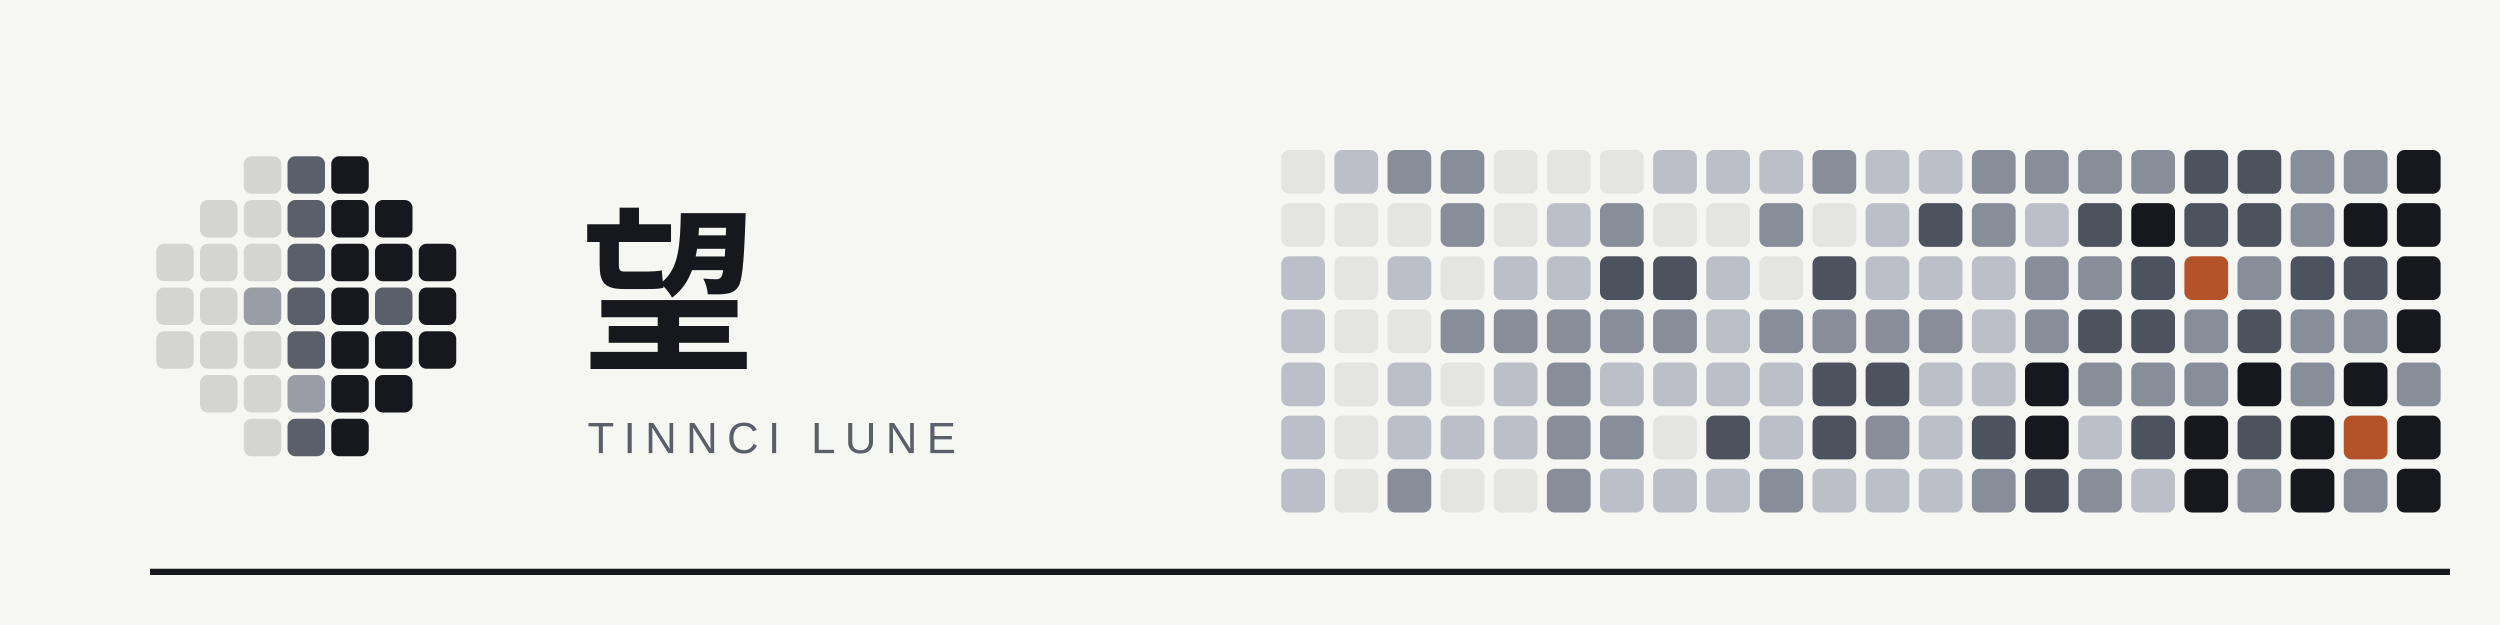
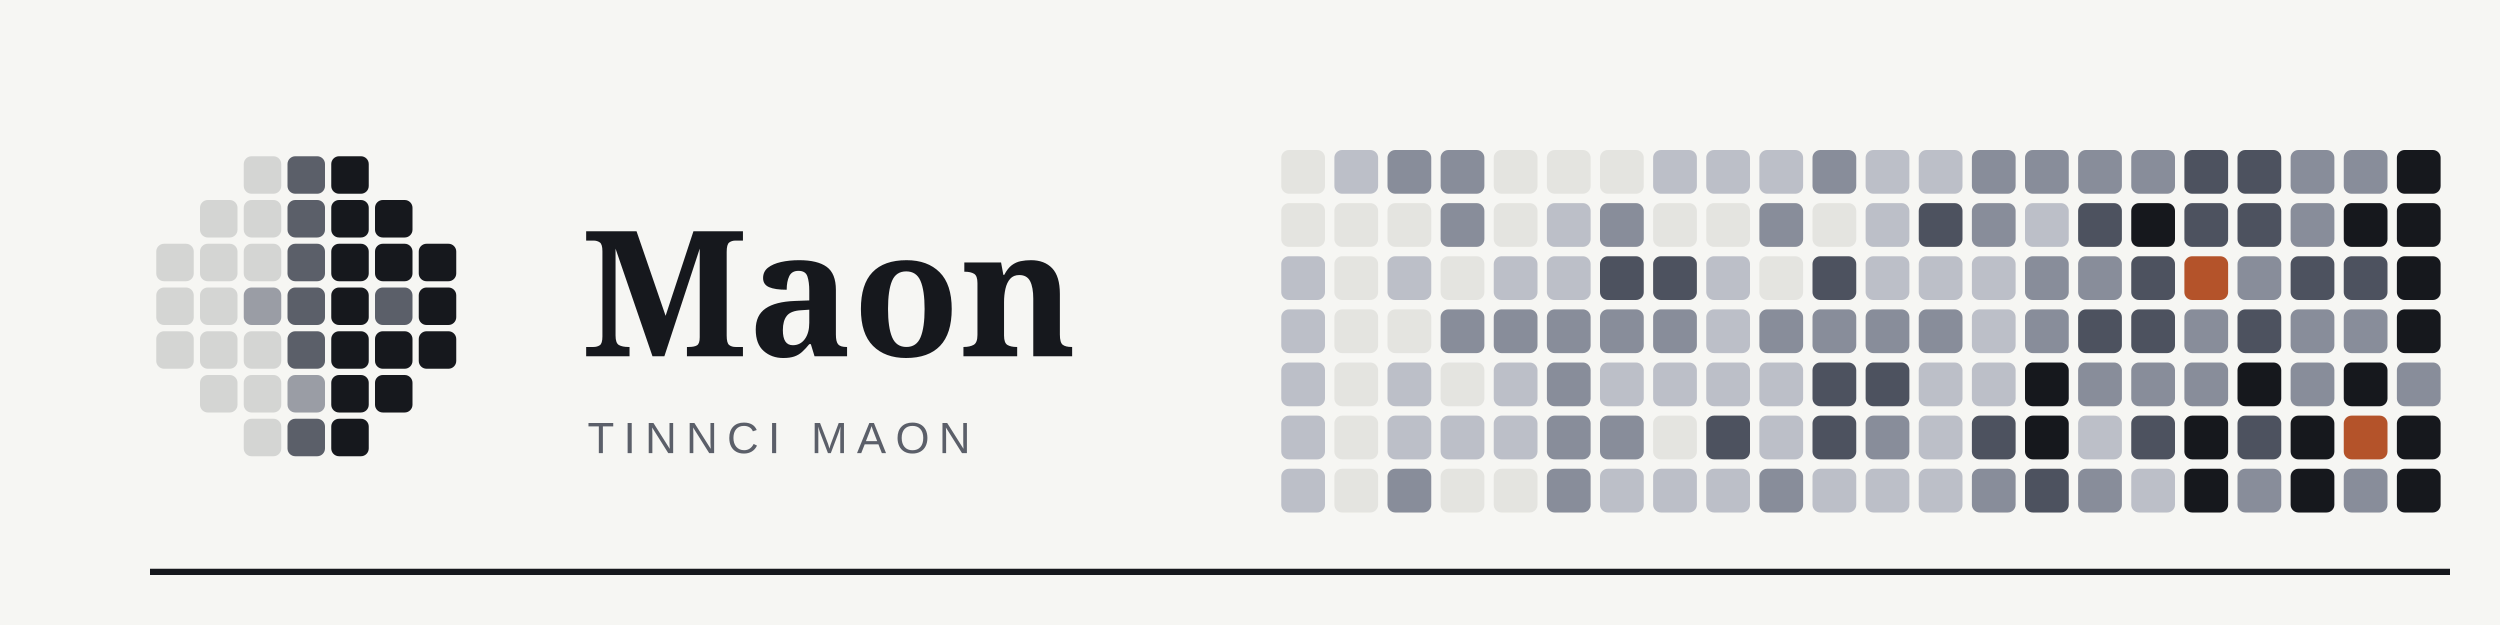
<svg xmlns="http://www.w3.org/2000/svg" viewBox="0 0 1600 400" width="1600" height="400">
  <style>
    .c { animation: in 360ms cubic-bezier(.2,.8,.2,1) both; transform-box: fill-box; transform-origin: 50% 100%; }
    @keyframes in { from { opacity: 0; transform: scaleY(.2); } }
    @media (prefers-reduced-motion: reduce) { .c { animation: none; } }
  </style>
  <rect width="1600" height="400" fill="#f6f6f3" />
  <rect x="156" y="100" width="24" height="24" rx="5" fill="#d4d5d3" />
  <rect x="184" y="100" width="24" height="24" rx="5" fill="#5b5f69" />
  <rect x="212" y="100" width="24" height="24" rx="5" fill="#16181d" />
  <rect x="128" y="128" width="24" height="24" rx="5" fill="#d4d5d3" />
  <rect x="156" y="128" width="24" height="24" rx="5" fill="#d4d5d3" />
  <rect x="184" y="128" width="24" height="24" rx="5" fill="#5b5f69" />
  <rect x="212" y="128" width="24" height="24" rx="5" fill="#16181d" />
  <rect x="240" y="128" width="24" height="24" rx="5" fill="#16181d" />
  <rect x="100" y="156" width="24" height="24" rx="5" fill="#d4d5d3" />
  <rect x="128" y="156" width="24" height="24" rx="5" fill="#d4d5d3" />
  <rect x="156" y="156" width="24" height="24" rx="5" fill="#d4d5d3" />
  <rect x="184" y="156" width="24" height="24" rx="5" fill="#5b5f69" />
  <rect x="212" y="156" width="24" height="24" rx="5" fill="#16181d" />
  <rect x="240" y="156" width="24" height="24" rx="5" fill="#16181d" />
  <rect x="268" y="156" width="24" height="24" rx="5" fill="#16181d" />
  <rect x="100" y="184" width="24" height="24" rx="5" fill="#d4d5d3" />
  <rect x="128" y="184" width="24" height="24" rx="5" fill="#d4d5d3" />
  <rect x="156" y="184" width="24" height="24" rx="5" fill="#9a9da5" />
  <rect x="184" y="184" width="24" height="24" rx="5" fill="#5b5f69" />
  <rect x="212" y="184" width="24" height="24" rx="5" fill="#16181d" />
  <rect x="240" y="184" width="24" height="24" rx="5" fill="#5b5f69" />
  <rect x="268" y="184" width="24" height="24" rx="5" fill="#16181d" />
  <rect x="100" y="212" width="24" height="24" rx="5" fill="#d4d5d3" />
  <rect x="128" y="212" width="24" height="24" rx="5" fill="#d4d5d3" />
  <rect x="156" y="212" width="24" height="24" rx="5" fill="#d4d5d3" />
  <rect x="184" y="212" width="24" height="24" rx="5" fill="#5b5f69" />
  <rect x="212" y="212" width="24" height="24" rx="5" fill="#16181d" />
  <rect x="240" y="212" width="24" height="24" rx="5" fill="#16181d" />
  <rect x="268" y="212" width="24" height="24" rx="5" fill="#16181d" />
  <rect x="128" y="240" width="24" height="24" rx="5" fill="#d4d5d3" />
  <rect x="156" y="240" width="24" height="24" rx="5" fill="#d4d5d3" />
  <rect x="184" y="240" width="24" height="24" rx="5" fill="#9a9da5" />
  <rect x="212" y="240" width="24" height="24" rx="5" fill="#16181d" />
  <rect x="240" y="240" width="24" height="24" rx="5" fill="#16181d" />
  <rect x="156" y="268" width="24" height="24" rx="5" fill="#d4d5d3" />
  <rect x="184" y="268" width="24" height="24" rx="5" fill="#5b5f69" />
  <rect x="212" y="268" width="24" height="24" rx="5" fill="#16181d" />
-   <text x="372" y="228" font-family="'Noto Serif SC','Source Han Serif SC','Songti SC',Georgia,serif" font-size="112" font-weight="700" fill="#16181d">望</text>
-   <text x="376" y="290" font-family="'Segoe UI','Helvetica Neue',Arial,sans-serif" font-size="28" letter-spacing="6" fill="#5b5f69">TINNCI LUNE</text>
+   <text x="372" y="228" font-family="'Noto Serif SC','Source Han Serif SC','Songti SC',Georgia,serif" font-size="112" font-weight="700" fill="#16181d">Maon</text>
+   <text x="376" y="290" font-family="'Segoe UI','Helvetica Neue',Arial,sans-serif" font-size="28" letter-spacing="6" fill="#5b5f69">TINNCI MAON</text>
  <rect class="c" style="animation-delay:0ms" x="820" y="96" width="28" height="28" rx="5" fill="#e4e4e0" />
  <rect class="c" style="animation-delay:12ms" x="820" y="130" width="28" height="28" rx="5" fill="#e4e4e0" />
  <rect class="c" style="animation-delay:24ms" x="820" y="164" width="28" height="28" rx="5" fill="#bcbfc8" />
  <rect class="c" style="animation-delay:36ms" x="820" y="198" width="28" height="28" rx="5" fill="#bcbfc8" />
  <rect class="c" style="animation-delay:48ms" x="820" y="232" width="28" height="28" rx="5" fill="#bcbfc8" />
  <rect class="c" style="animation-delay:60ms" x="820" y="266" width="28" height="28" rx="5" fill="#bcbfc8" />
  <rect class="c" style="animation-delay:72ms" x="820" y="300" width="28" height="28" rx="5" fill="#bcbfc8" />
  <rect class="c" style="animation-delay:45ms" x="854" y="96" width="28" height="28" rx="5" fill="#bcbfc8" />
  <rect class="c" style="animation-delay:57ms" x="854" y="130" width="28" height="28" rx="5" fill="#e4e4e0" />
  <rect class="c" style="animation-delay:69ms" x="854" y="164" width="28" height="28" rx="5" fill="#e4e4e0" />
  <rect class="c" style="animation-delay:81ms" x="854" y="198" width="28" height="28" rx="5" fill="#e4e4e0" />
  <rect class="c" style="animation-delay:93ms" x="854" y="232" width="28" height="28" rx="5" fill="#e4e4e0" />
  <rect class="c" style="animation-delay:105ms" x="854" y="266" width="28" height="28" rx="5" fill="#e4e4e0" />
  <rect class="c" style="animation-delay:117ms" x="854" y="300" width="28" height="28" rx="5" fill="#e4e4e0" />
  <rect class="c" style="animation-delay:90ms" x="888" y="96" width="28" height="28" rx="5" fill="#888d9a" />
  <rect class="c" style="animation-delay:102ms" x="888" y="130" width="28" height="28" rx="5" fill="#e4e4e0" />
  <rect class="c" style="animation-delay:114ms" x="888" y="164" width="28" height="28" rx="5" fill="#bcbfc8" />
  <rect class="c" style="animation-delay:126ms" x="888" y="198" width="28" height="28" rx="5" fill="#e4e4e0" />
  <rect class="c" style="animation-delay:138ms" x="888" y="232" width="28" height="28" rx="5" fill="#bcbfc8" />
  <rect class="c" style="animation-delay:150ms" x="888" y="266" width="28" height="28" rx="5" fill="#bcbfc8" />
  <rect class="c" style="animation-delay:162ms" x="888" y="300" width="28" height="28" rx="5" fill="#888d9a" />
  <rect class="c" style="animation-delay:135ms" x="922" y="96" width="28" height="28" rx="5" fill="#888d9a" />
  <rect class="c" style="animation-delay:147ms" x="922" y="130" width="28" height="28" rx="5" fill="#888d9a" />
  <rect class="c" style="animation-delay:159ms" x="922" y="164" width="28" height="28" rx="5" fill="#e4e4e0" />
  <rect class="c" style="animation-delay:171ms" x="922" y="198" width="28" height="28" rx="5" fill="#888d9a" />
  <rect class="c" style="animation-delay:183ms" x="922" y="232" width="28" height="28" rx="5" fill="#e4e4e0" />
  <rect class="c" style="animation-delay:195ms" x="922" y="266" width="28" height="28" rx="5" fill="#bcbfc8" />
  <rect class="c" style="animation-delay:207ms" x="922" y="300" width="28" height="28" rx="5" fill="#e4e4e0" />
  <rect class="c" style="animation-delay:180ms" x="956" y="96" width="28" height="28" rx="5" fill="#e4e4e0" />
  <rect class="c" style="animation-delay:192ms" x="956" y="130" width="28" height="28" rx="5" fill="#e4e4e0" />
  <rect class="c" style="animation-delay:204ms" x="956" y="164" width="28" height="28" rx="5" fill="#bcbfc8" />
  <rect class="c" style="animation-delay:216ms" x="956" y="198" width="28" height="28" rx="5" fill="#888d9a" />
  <rect class="c" style="animation-delay:228ms" x="956" y="232" width="28" height="28" rx="5" fill="#bcbfc8" />
  <rect class="c" style="animation-delay:240ms" x="956" y="266" width="28" height="28" rx="5" fill="#bcbfc8" />
  <rect class="c" style="animation-delay:252ms" x="956" y="300" width="28" height="28" rx="5" fill="#e4e4e0" />
  <rect class="c" style="animation-delay:225ms" x="990" y="96" width="28" height="28" rx="5" fill="#e4e4e0" />
  <rect class="c" style="animation-delay:237ms" x="990" y="130" width="28" height="28" rx="5" fill="#bcbfc8" />
  <rect class="c" style="animation-delay:249ms" x="990" y="164" width="28" height="28" rx="5" fill="#bcbfc8" />
  <rect class="c" style="animation-delay:261ms" x="990" y="198" width="28" height="28" rx="5" fill="#888d9a" />
  <rect class="c" style="animation-delay:273ms" x="990" y="232" width="28" height="28" rx="5" fill="#888d9a" />
  <rect class="c" style="animation-delay:285ms" x="990" y="266" width="28" height="28" rx="5" fill="#888d9a" />
  <rect class="c" style="animation-delay:297ms" x="990" y="300" width="28" height="28" rx="5" fill="#888d9a" />
  <rect class="c" style="animation-delay:270ms" x="1024" y="96" width="28" height="28" rx="5" fill="#e4e4e0" />
  <rect class="c" style="animation-delay:282ms" x="1024" y="130" width="28" height="28" rx="5" fill="#888d9a" />
  <rect class="c" style="animation-delay:294ms" x="1024" y="164" width="28" height="28" rx="5" fill="#4d525f" />
  <rect class="c" style="animation-delay:306ms" x="1024" y="198" width="28" height="28" rx="5" fill="#888d9a" />
  <rect class="c" style="animation-delay:318ms" x="1024" y="232" width="28" height="28" rx="5" fill="#bcbfc8" />
  <rect class="c" style="animation-delay:330ms" x="1024" y="266" width="28" height="28" rx="5" fill="#888d9a" />
  <rect class="c" style="animation-delay:342ms" x="1024" y="300" width="28" height="28" rx="5" fill="#bcbfc8" />
  <rect class="c" style="animation-delay:315ms" x="1058" y="96" width="28" height="28" rx="5" fill="#bcbfc8" />
  <rect class="c" style="animation-delay:327ms" x="1058" y="130" width="28" height="28" rx="5" fill="#e4e4e0" />
  <rect class="c" style="animation-delay:339ms" x="1058" y="164" width="28" height="28" rx="5" fill="#4d525f" />
  <rect class="c" style="animation-delay:351ms" x="1058" y="198" width="28" height="28" rx="5" fill="#888d9a" />
  <rect class="c" style="animation-delay:363ms" x="1058" y="232" width="28" height="28" rx="5" fill="#bcbfc8" />
  <rect class="c" style="animation-delay:375ms" x="1058" y="266" width="28" height="28" rx="5" fill="#e4e4e0" />
  <rect class="c" style="animation-delay:387ms" x="1058" y="300" width="28" height="28" rx="5" fill="#bcbfc8" />
  <rect class="c" style="animation-delay:360ms" x="1092" y="96" width="28" height="28" rx="5" fill="#bcbfc8" />
  <rect class="c" style="animation-delay:372ms" x="1092" y="130" width="28" height="28" rx="5" fill="#e4e4e0" />
  <rect class="c" style="animation-delay:384ms" x="1092" y="164" width="28" height="28" rx="5" fill="#bcbfc8" />
  <rect class="c" style="animation-delay:396ms" x="1092" y="198" width="28" height="28" rx="5" fill="#bcbfc8" />
  <rect class="c" style="animation-delay:408ms" x="1092" y="232" width="28" height="28" rx="5" fill="#bcbfc8" />
  <rect class="c" style="animation-delay:420ms" x="1092" y="266" width="28" height="28" rx="5" fill="#4d525f" />
  <rect class="c" style="animation-delay:432ms" x="1092" y="300" width="28" height="28" rx="5" fill="#bcbfc8" />
  <rect class="c" style="animation-delay:405ms" x="1126" y="96" width="28" height="28" rx="5" fill="#bcbfc8" />
  <rect class="c" style="animation-delay:417ms" x="1126" y="130" width="28" height="28" rx="5" fill="#888d9a" />
  <rect class="c" style="animation-delay:429ms" x="1126" y="164" width="28" height="28" rx="5" fill="#e4e4e0" />
  <rect class="c" style="animation-delay:441ms" x="1126" y="198" width="28" height="28" rx="5" fill="#888d9a" />
  <rect class="c" style="animation-delay:453ms" x="1126" y="232" width="28" height="28" rx="5" fill="#bcbfc8" />
  <rect class="c" style="animation-delay:465ms" x="1126" y="266" width="28" height="28" rx="5" fill="#bcbfc8" />
  <rect class="c" style="animation-delay:477ms" x="1126" y="300" width="28" height="28" rx="5" fill="#888d9a" />
  <rect class="c" style="animation-delay:450ms" x="1160" y="96" width="28" height="28" rx="5" fill="#888d9a" />
  <rect class="c" style="animation-delay:462ms" x="1160" y="130" width="28" height="28" rx="5" fill="#e4e4e0" />
  <rect class="c" style="animation-delay:474ms" x="1160" y="164" width="28" height="28" rx="5" fill="#4d525f" />
  <rect class="c" style="animation-delay:486ms" x="1160" y="198" width="28" height="28" rx="5" fill="#888d9a" />
  <rect class="c" style="animation-delay:498ms" x="1160" y="232" width="28" height="28" rx="5" fill="#4d525f" />
  <rect class="c" style="animation-delay:510ms" x="1160" y="266" width="28" height="28" rx="5" fill="#4d525f" />
  <rect class="c" style="animation-delay:522ms" x="1160" y="300" width="28" height="28" rx="5" fill="#bcbfc8" />
  <rect class="c" style="animation-delay:495ms" x="1194" y="96" width="28" height="28" rx="5" fill="#bcbfc8" />
  <rect class="c" style="animation-delay:507ms" x="1194" y="130" width="28" height="28" rx="5" fill="#bcbfc8" />
  <rect class="c" style="animation-delay:519ms" x="1194" y="164" width="28" height="28" rx="5" fill="#bcbfc8" />
  <rect class="c" style="animation-delay:531ms" x="1194" y="198" width="28" height="28" rx="5" fill="#888d9a" />
  <rect class="c" style="animation-delay:543ms" x="1194" y="232" width="28" height="28" rx="5" fill="#4d525f" />
  <rect class="c" style="animation-delay:555ms" x="1194" y="266" width="28" height="28" rx="5" fill="#888d9a" />
  <rect class="c" style="animation-delay:567ms" x="1194" y="300" width="28" height="28" rx="5" fill="#bcbfc8" />
  <rect class="c" style="animation-delay:540ms" x="1228" y="96" width="28" height="28" rx="5" fill="#bcbfc8" />
  <rect class="c" style="animation-delay:552ms" x="1228" y="130" width="28" height="28" rx="5" fill="#4d525f" />
  <rect class="c" style="animation-delay:564ms" x="1228" y="164" width="28" height="28" rx="5" fill="#bcbfc8" />
  <rect class="c" style="animation-delay:576ms" x="1228" y="198" width="28" height="28" rx="5" fill="#888d9a" />
  <rect class="c" style="animation-delay:588ms" x="1228" y="232" width="28" height="28" rx="5" fill="#bcbfc8" />
  <rect class="c" style="animation-delay:600ms" x="1228" y="266" width="28" height="28" rx="5" fill="#bcbfc8" />
  <rect class="c" style="animation-delay:612ms" x="1228" y="300" width="28" height="28" rx="5" fill="#bcbfc8" />
  <rect class="c" style="animation-delay:585ms" x="1262" y="96" width="28" height="28" rx="5" fill="#888d9a" />
  <rect class="c" style="animation-delay:597ms" x="1262" y="130" width="28" height="28" rx="5" fill="#888d9a" />
  <rect class="c" style="animation-delay:609ms" x="1262" y="164" width="28" height="28" rx="5" fill="#bcbfc8" />
  <rect class="c" style="animation-delay:621ms" x="1262" y="198" width="28" height="28" rx="5" fill="#bcbfc8" />
  <rect class="c" style="animation-delay:633ms" x="1262" y="232" width="28" height="28" rx="5" fill="#bcbfc8" />
  <rect class="c" style="animation-delay:645ms" x="1262" y="266" width="28" height="28" rx="5" fill="#4d525f" />
  <rect class="c" style="animation-delay:657ms" x="1262" y="300" width="28" height="28" rx="5" fill="#888d9a" />
  <rect class="c" style="animation-delay:630ms" x="1296" y="96" width="28" height="28" rx="5" fill="#888d9a" />
  <rect class="c" style="animation-delay:642ms" x="1296" y="130" width="28" height="28" rx="5" fill="#bcbfc8" />
  <rect class="c" style="animation-delay:654ms" x="1296" y="164" width="28" height="28" rx="5" fill="#888d9a" />
  <rect class="c" style="animation-delay:666ms" x="1296" y="198" width="28" height="28" rx="5" fill="#888d9a" />
  <rect class="c" style="animation-delay:678ms" x="1296" y="232" width="28" height="28" rx="5" fill="#16181d" />
  <rect class="c" style="animation-delay:690ms" x="1296" y="266" width="28" height="28" rx="5" fill="#16181d" />
  <rect class="c" style="animation-delay:702ms" x="1296" y="300" width="28" height="28" rx="5" fill="#4d525f" />
  <rect class="c" style="animation-delay:675ms" x="1330" y="96" width="28" height="28" rx="5" fill="#888d9a" />
  <rect class="c" style="animation-delay:687ms" x="1330" y="130" width="28" height="28" rx="5" fill="#4d525f" />
  <rect class="c" style="animation-delay:699ms" x="1330" y="164" width="28" height="28" rx="5" fill="#888d9a" />
  <rect class="c" style="animation-delay:711ms" x="1330" y="198" width="28" height="28" rx="5" fill="#4d525f" />
  <rect class="c" style="animation-delay:723ms" x="1330" y="232" width="28" height="28" rx="5" fill="#888d9a" />
  <rect class="c" style="animation-delay:735ms" x="1330" y="266" width="28" height="28" rx="5" fill="#bcbfc8" />
  <rect class="c" style="animation-delay:747ms" x="1330" y="300" width="28" height="28" rx="5" fill="#888d9a" />
  <rect class="c" style="animation-delay:720ms" x="1364" y="96" width="28" height="28" rx="5" fill="#888d9a" />
  <rect class="c" style="animation-delay:732ms" x="1364" y="130" width="28" height="28" rx="5" fill="#16181d" />
  <rect class="c" style="animation-delay:744ms" x="1364" y="164" width="28" height="28" rx="5" fill="#4d525f" />
  <rect class="c" style="animation-delay:756ms" x="1364" y="198" width="28" height="28" rx="5" fill="#4d525f" />
  <rect class="c" style="animation-delay:768ms" x="1364" y="232" width="28" height="28" rx="5" fill="#888d9a" />
  <rect class="c" style="animation-delay:780ms" x="1364" y="266" width="28" height="28" rx="5" fill="#4d525f" />
  <rect class="c" style="animation-delay:792ms" x="1364" y="300" width="28" height="28" rx="5" fill="#bcbfc8" />
  <rect class="c" style="animation-delay:765ms" x="1398" y="96" width="28" height="28" rx="5" fill="#4d525f" />
  <rect class="c" style="animation-delay:777ms" x="1398" y="130" width="28" height="28" rx="5" fill="#4d525f" />
  <rect class="c" style="animation-delay:789ms" x="1398" y="164" width="28" height="28" rx="5" fill="#b4532a" />
  <rect class="c" style="animation-delay:801ms" x="1398" y="198" width="28" height="28" rx="5" fill="#888d9a" />
  <rect class="c" style="animation-delay:813ms" x="1398" y="232" width="28" height="28" rx="5" fill="#888d9a" />
  <rect class="c" style="animation-delay:825ms" x="1398" y="266" width="28" height="28" rx="5" fill="#16181d" />
  <rect class="c" style="animation-delay:837ms" x="1398" y="300" width="28" height="28" rx="5" fill="#16181d" />
  <rect class="c" style="animation-delay:810ms" x="1432" y="96" width="28" height="28" rx="5" fill="#4d525f" />
  <rect class="c" style="animation-delay:822ms" x="1432" y="130" width="28" height="28" rx="5" fill="#4d525f" />
  <rect class="c" style="animation-delay:834ms" x="1432" y="164" width="28" height="28" rx="5" fill="#888d9a" />
  <rect class="c" style="animation-delay:846ms" x="1432" y="198" width="28" height="28" rx="5" fill="#4d525f" />
  <rect class="c" style="animation-delay:858ms" x="1432" y="232" width="28" height="28" rx="5" fill="#16181d" />
  <rect class="c" style="animation-delay:870ms" x="1432" y="266" width="28" height="28" rx="5" fill="#4d525f" />
  <rect class="c" style="animation-delay:882ms" x="1432" y="300" width="28" height="28" rx="5" fill="#888d9a" />
  <rect class="c" style="animation-delay:855ms" x="1466" y="96" width="28" height="28" rx="5" fill="#888d9a" />
  <rect class="c" style="animation-delay:867ms" x="1466" y="130" width="28" height="28" rx="5" fill="#888d9a" />
  <rect class="c" style="animation-delay:879ms" x="1466" y="164" width="28" height="28" rx="5" fill="#4d525f" />
  <rect class="c" style="animation-delay:891ms" x="1466" y="198" width="28" height="28" rx="5" fill="#888d9a" />
  <rect class="c" style="animation-delay:903ms" x="1466" y="232" width="28" height="28" rx="5" fill="#888d9a" />
  <rect class="c" style="animation-delay:915ms" x="1466" y="266" width="28" height="28" rx="5" fill="#16181d" />
  <rect class="c" style="animation-delay:927ms" x="1466" y="300" width="28" height="28" rx="5" fill="#16181d" />
  <rect class="c" style="animation-delay:900ms" x="1500" y="96" width="28" height="28" rx="5" fill="#888d9a" />
  <rect class="c" style="animation-delay:912ms" x="1500" y="130" width="28" height="28" rx="5" fill="#16181d" />
  <rect class="c" style="animation-delay:924ms" x="1500" y="164" width="28" height="28" rx="5" fill="#4d525f" />
  <rect class="c" style="animation-delay:936ms" x="1500" y="198" width="28" height="28" rx="5" fill="#888d9a" />
  <rect class="c" style="animation-delay:948ms" x="1500" y="232" width="28" height="28" rx="5" fill="#16181d" />
  <rect class="c" style="animation-delay:960ms" x="1500" y="266" width="28" height="28" rx="5" fill="#b4532a" />
  <rect class="c" style="animation-delay:972ms" x="1500" y="300" width="28" height="28" rx="5" fill="#888d9a" />
  <rect class="c" style="animation-delay:945ms" x="1534" y="96" width="28" height="28" rx="5" fill="#16181d" />
  <rect class="c" style="animation-delay:957ms" x="1534" y="130" width="28" height="28" rx="5" fill="#16181d" />
  <rect class="c" style="animation-delay:969ms" x="1534" y="164" width="28" height="28" rx="5" fill="#16181d" />
  <rect class="c" style="animation-delay:981ms" x="1534" y="198" width="28" height="28" rx="5" fill="#16181d" />
  <rect class="c" style="animation-delay:993ms" x="1534" y="232" width="28" height="28" rx="5" fill="#888d9a" />
  <rect class="c" style="animation-delay:1005ms" x="1534" y="266" width="28" height="28" rx="5" fill="#16181d" />
  <rect class="c" style="animation-delay:1017ms" x="1534" y="300" width="28" height="28" rx="5" fill="#16181d" />
  <rect x="96" y="364" width="1472" height="4" fill="#16181d" />
</svg>
